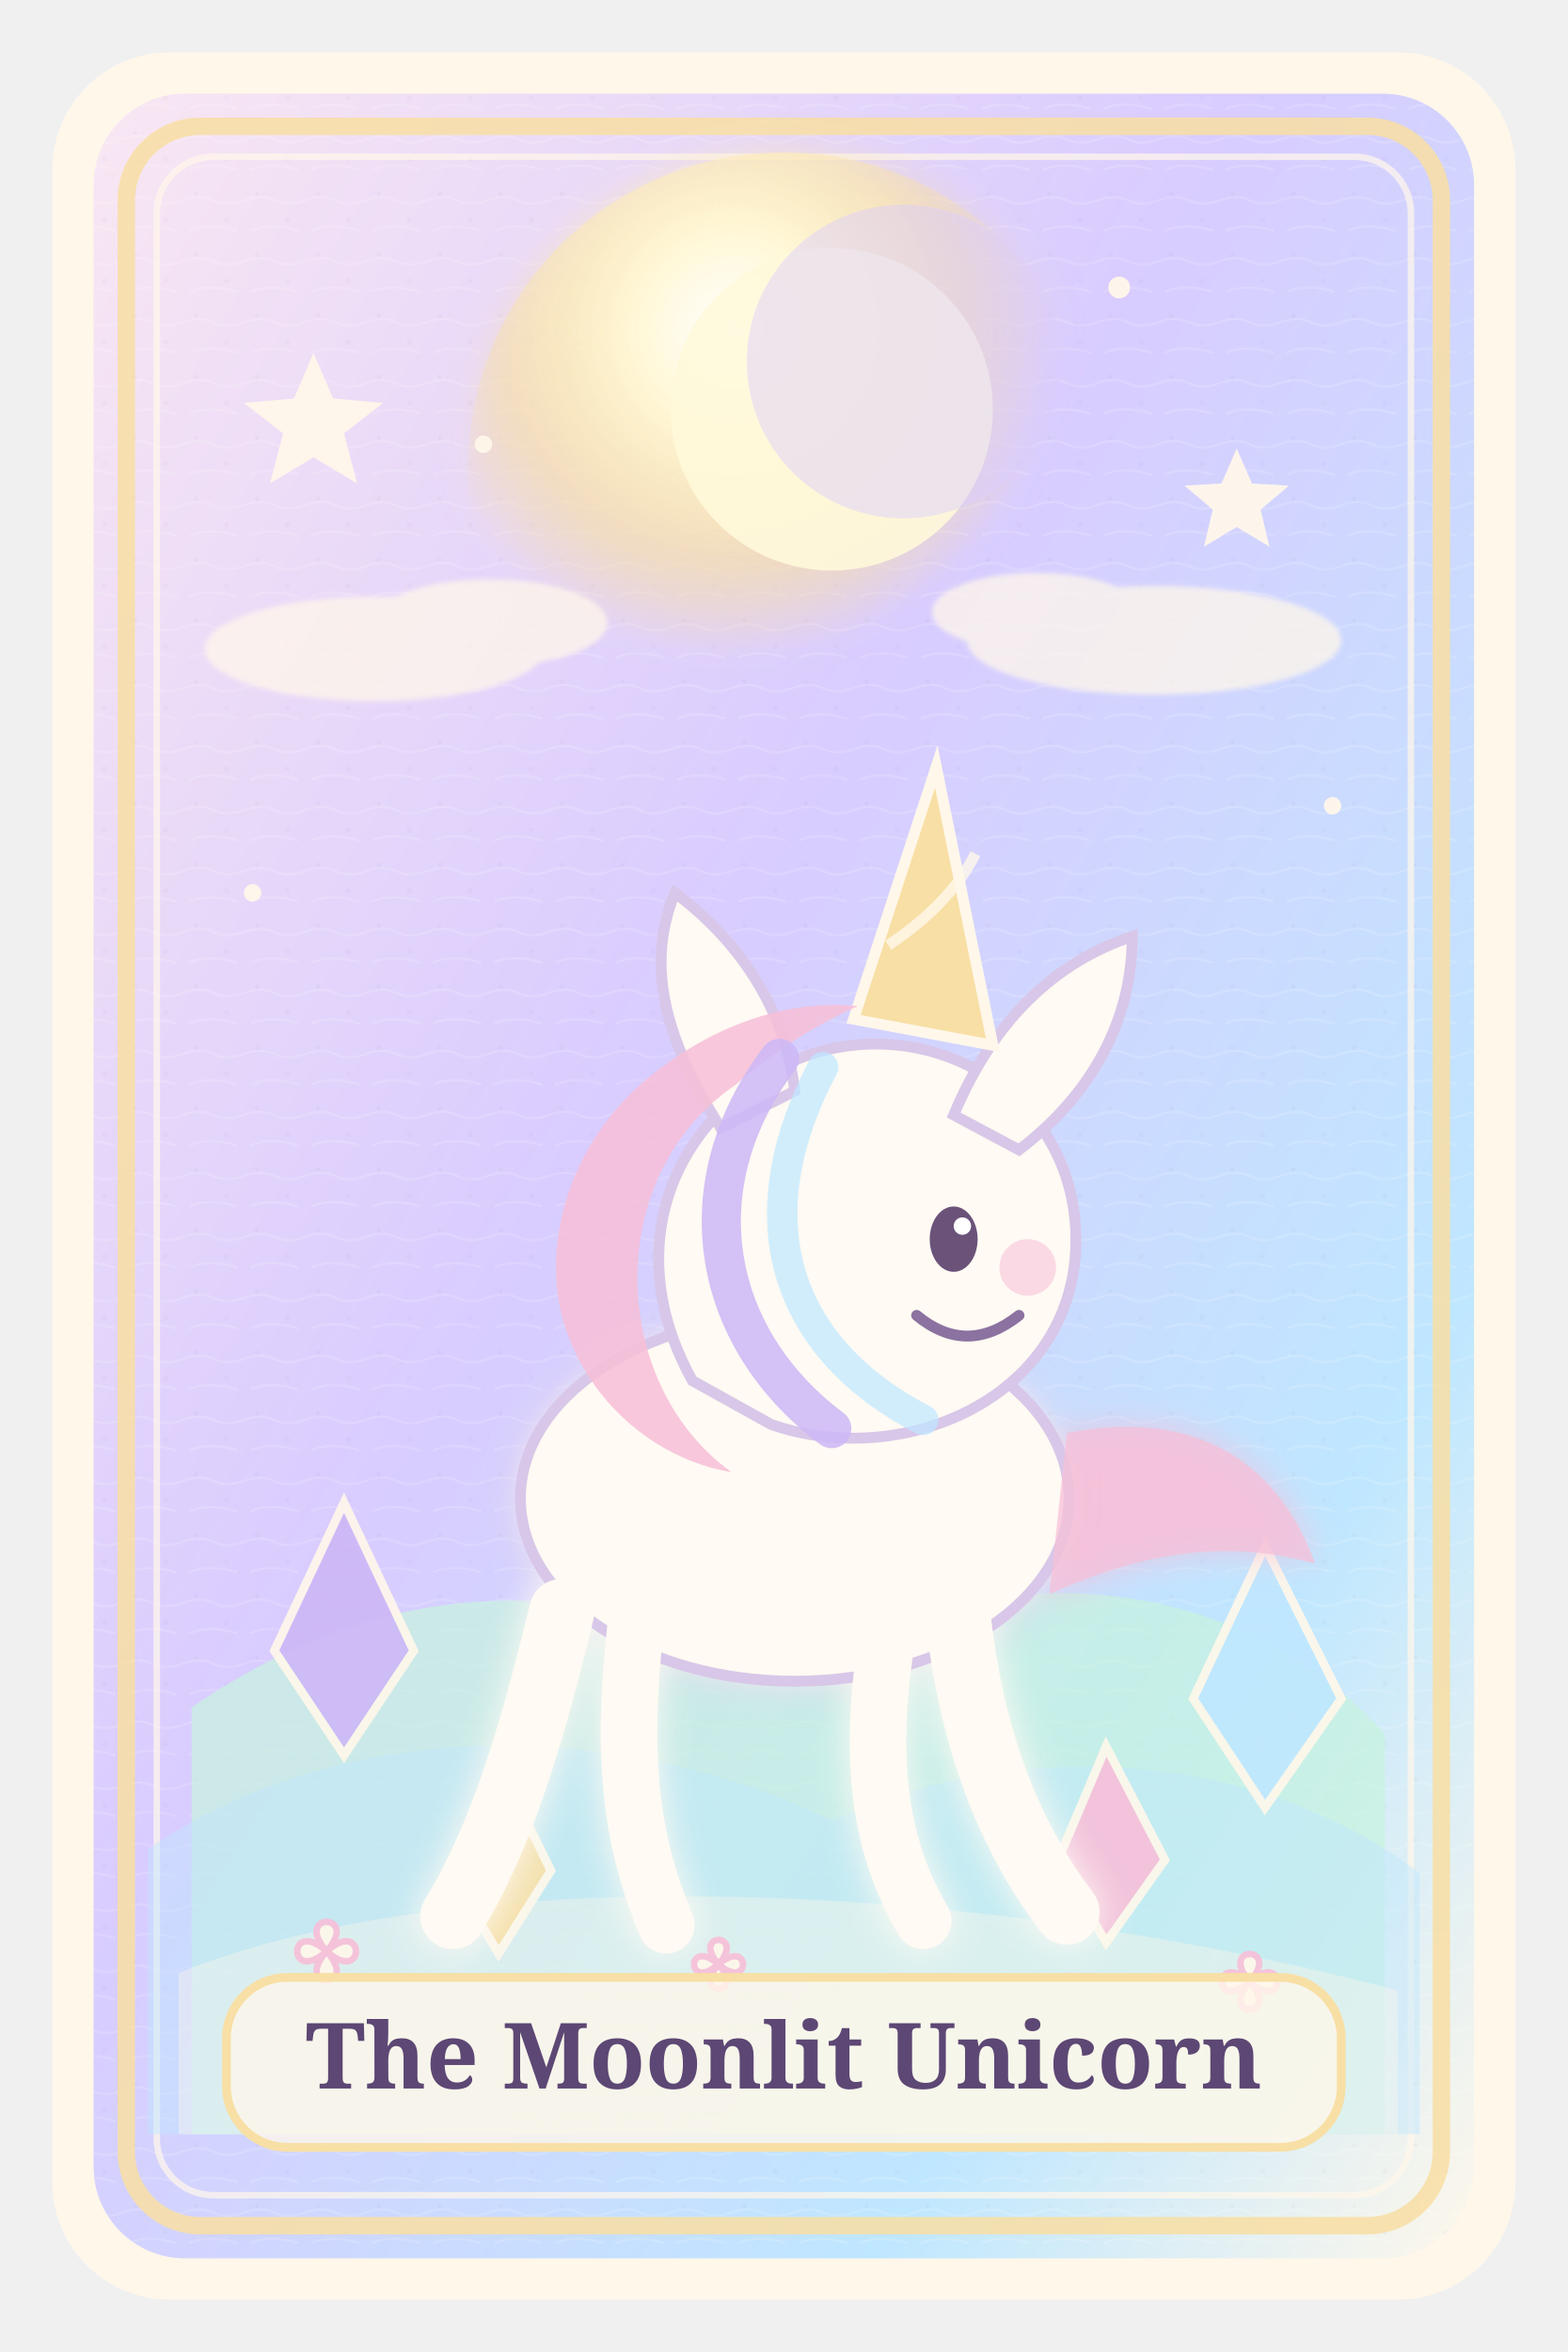
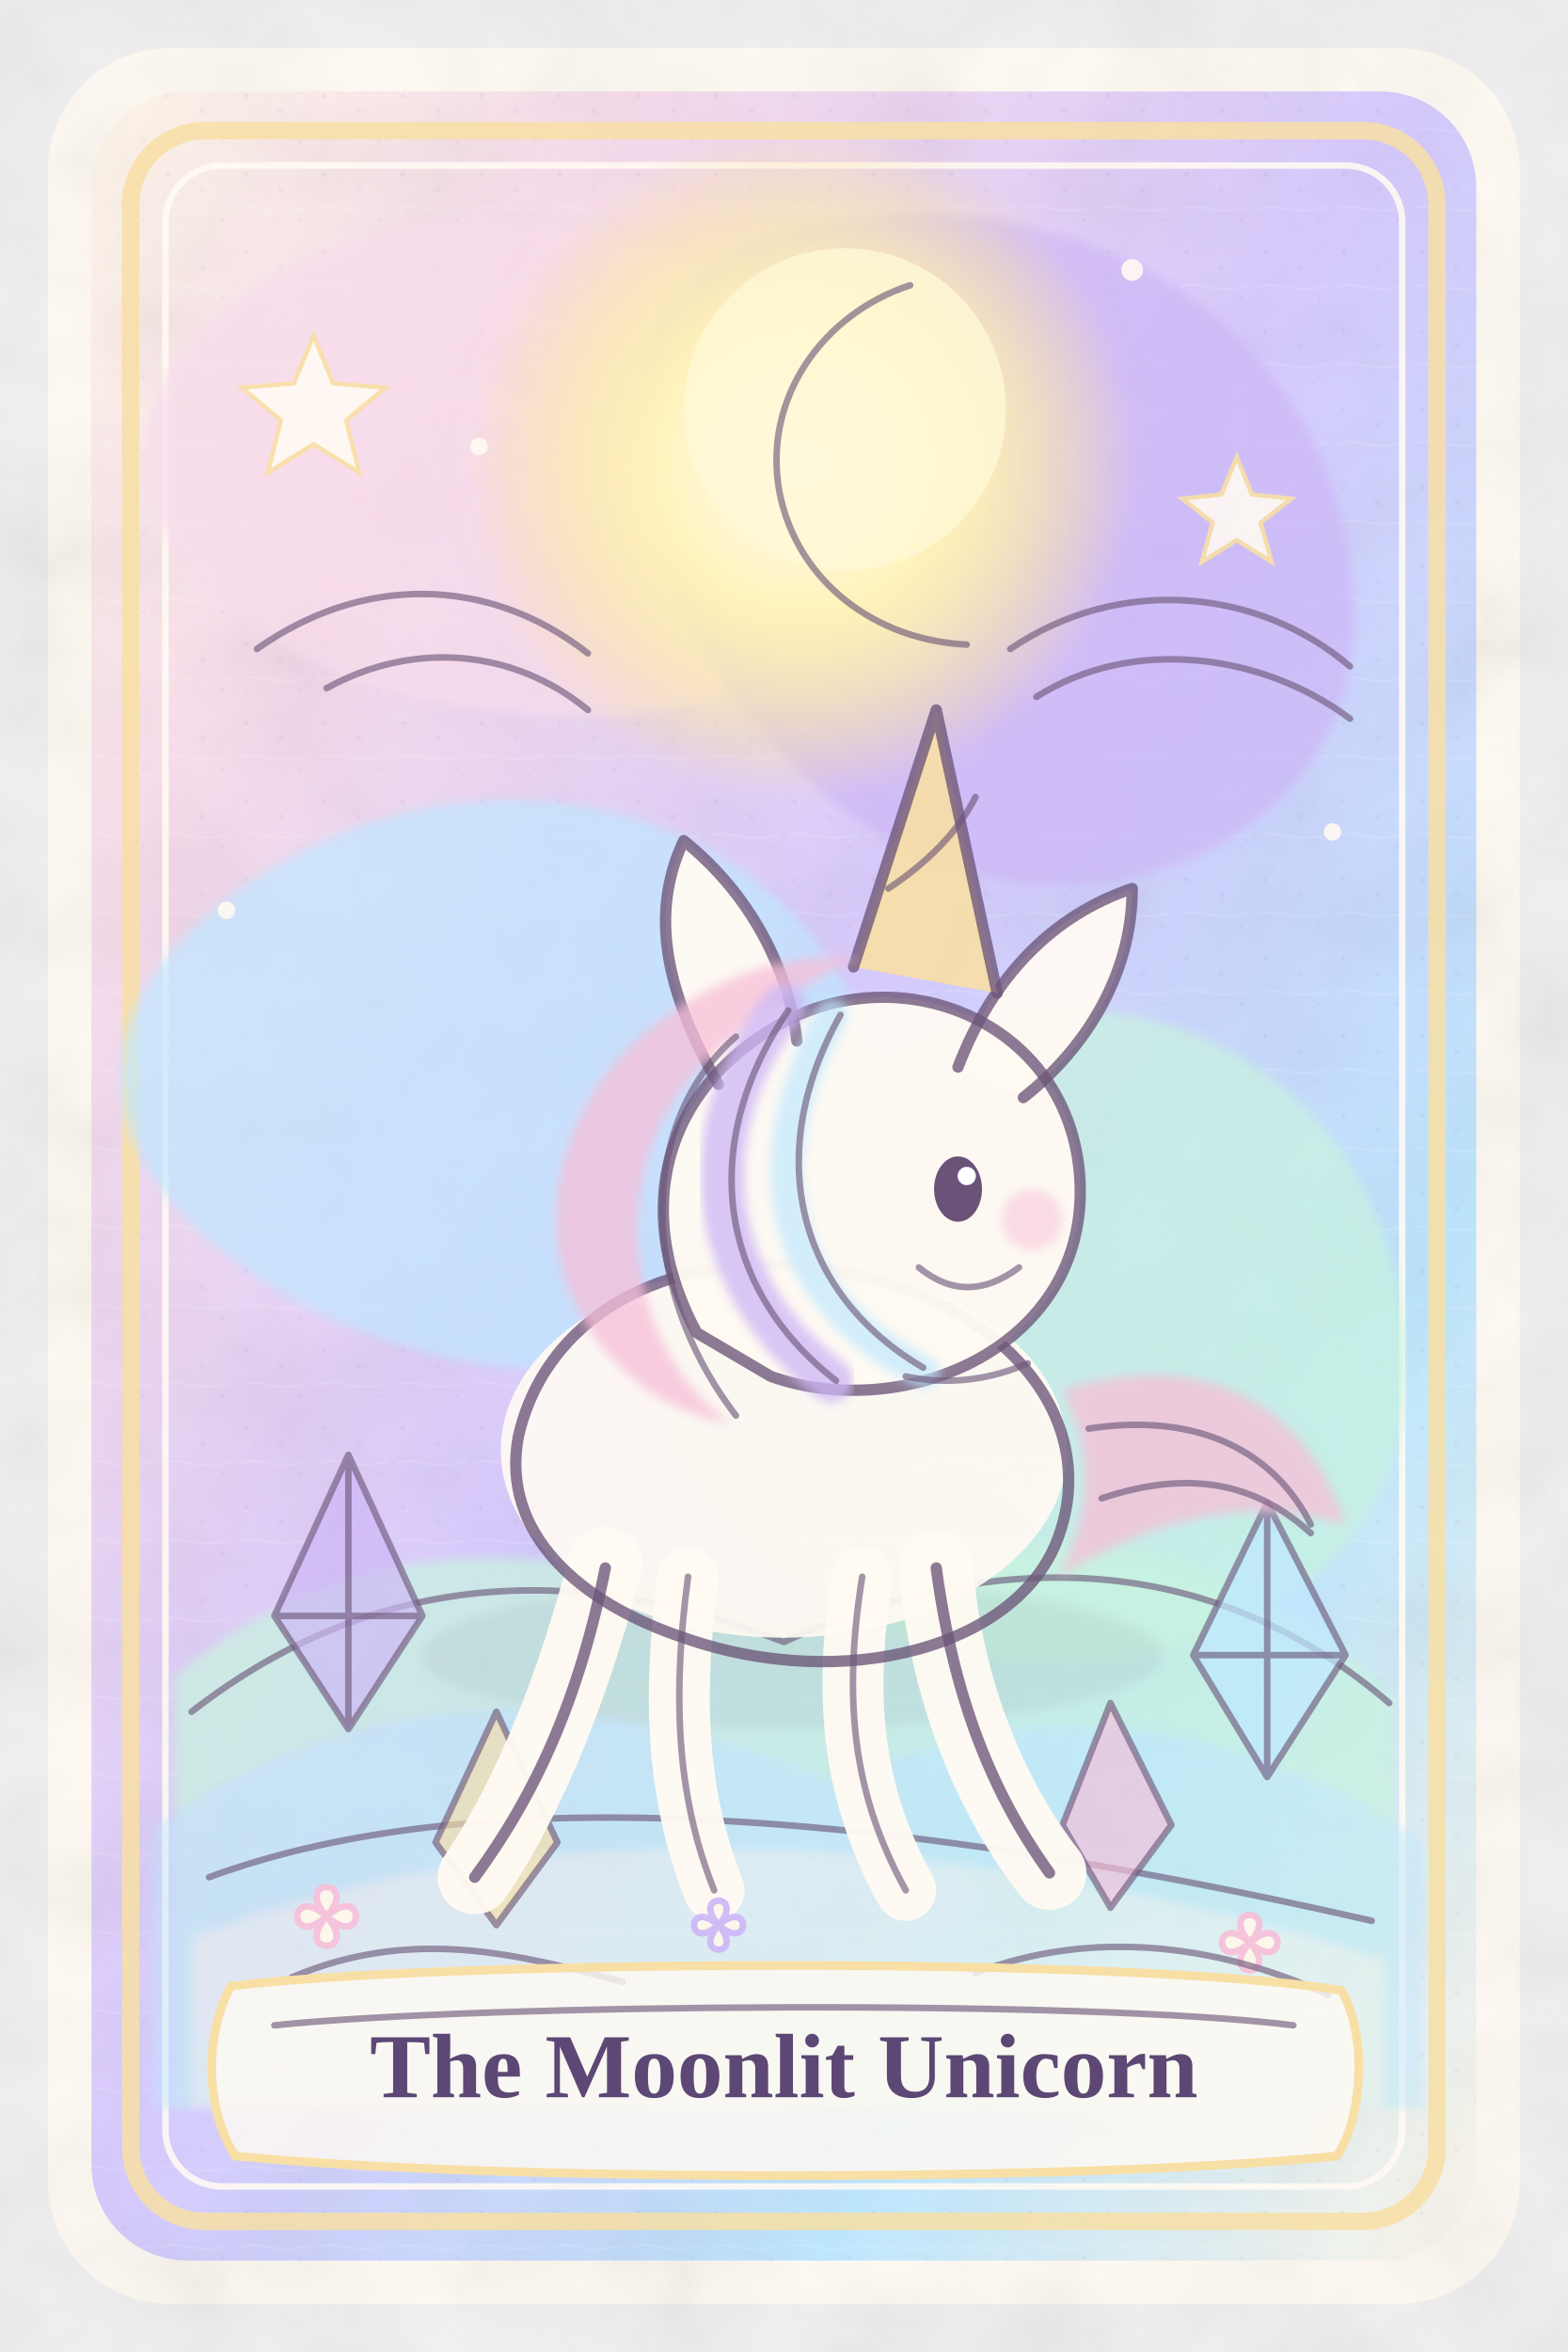
<svg xmlns="http://www.w3.org/2000/svg" viewBox="0 0 720 1080" role="img" aria-labelledby="title desc">
  <defs>
-     <linearGradient id="sky" x1="0" y1="0" x2="1" y2="1">
-       <stop offset="0" stop-color="#f9e7f2" />
-       <stop offset="0.42" stop-color="#d9ccff" />
-       <stop offset="0.78" stop-color="#bfe7ff" />
+     <linearGradient id="wash" x1="0" y1="0" x2="1" y2="1">
+       <stop offset="0" stop-color="#fff7ea" />
+       <stop offset="0.2" stop-color="#f8ddec" />
+       <stop offset="0.48" stop-color="#d9ccff" />
+       <stop offset="0.76" stop-color="#bfe7ff" />
      <stop offset="1" stop-color="#fff7ea" />
    </linearGradient>
-     <radialGradient id="moon" cx="42%" cy="28%" r="52%">
-       <stop offset="0" stop-color="#ffffff" />
-       <stop offset="0.28" stop-color="#fff8d9" />
-       <stop offset="0.72" stop-color="#f8dfa5" stop-opacity="0.42" />
+     <radialGradient id="moonGlow" cx="50%" cy="50%" r="50%">
+       <stop offset="0" stop-color="#fffef4" />
+       <stop offset="0.45" stop-color="#fff3b9" stop-opacity=".86" />
      <stop offset="1" stop-color="#f8dfa5" stop-opacity="0" />
    </radialGradient>
-     <filter id="soft" x="-20%" y="-20%" width="140%" height="140%">
-       <feGaussianBlur stdDeviation="1.2" />
+     <filter id="paperBlur" x="-8%" y="-8%" width="116%" height="116%">
+       <feTurbulence type="fractalNoise" baseFrequency="0.018" numOctaves="4" seed="12" result="noise" />
+       <feColorMatrix type="saturate" values="0" />
+       <feComponentTransfer>
+         <feFuncA type="table" tableValues="0 .18" />
+       </feComponentTransfer>
+       <feBlend in="SourceGraphic" mode="multiply" />
    </filter>
-     <filter id="glow" x="-50%" y="-50%" width="200%" height="200%">
-       <feGaussianBlur stdDeviation="8" result="blur" />
+     <filter id="softBleed" x="-20%" y="-20%" width="140%" height="140%">
+       <feGaussianBlur stdDeviation="2.2" />
+     </filter>
+     <filter id="glow" x="-40%" y="-40%" width="180%" height="180%">
+       <feGaussianBlur stdDeviation="7" result="blur" />
      <feMerge>
        <feMergeNode in="blur" />
        <feMergeNode in="SourceGraphic" />
      </feMerge>
    </filter>
-     <pattern id="paper" width="28" height="28" patternUnits="userSpaceOnUse">
-       <rect width="28" height="28" fill="transparent" />
-       <path d="M0 8 Q8 5 14 8 T28 8 M3 22 Q12 18 25 22" fill="none" stroke="#ffffff" stroke-opacity=".17" stroke-width="1" />
-       <circle cx="6" cy="5" r="1" fill="#66527a" opacity=".05" />
-       <circle cx="20" cy="17" r="1.2" fill="#66527a" opacity=".04" />
+     <pattern id="grain" width="36" height="36" patternUnits="userSpaceOnUse">
+       <rect width="36" height="36" fill="transparent" />
+       <circle cx="5" cy="8" r="1" fill="#5d4774" opacity=".08" />
+       <circle cx="21" cy="15" r="1.4" fill="#5d4774" opacity=".05" />
+       <circle cx="30" cy="29" r=".9" fill="#5d4774" opacity=".06" />
+       <path d="M2 24 C10 20 18 28 34 23" fill="none" stroke="#fff" stroke-opacity=".16" stroke-width="1" />
    </pattern>
+     <style>
+     .ink{fill:none;stroke:#6b5578;stroke-width:5.2;stroke-linecap:round;stroke-linejoin:round;opacity:.78}
+     .ink-thin{fill:none;stroke:#6b5578;stroke-width:3;stroke-linecap:round;stroke-linejoin:round;opacity:.62}
+     .paint{filter:url(#softBleed);opacity:.72}
+     .star{fill:#fffaf3;stroke:#f8dfa5;stroke-width:2;opacity:.9}
+     .tiny{fill:#fffaf3;opacity:.9}
+   </style>
  </defs>
-   <rect x="24" y="24" width="672" height="1032" rx="54" fill="#fff7ea" />
-   <rect x="43" y="43" width="634" height="994" rx="42" fill="url(#sky)" />
-   <rect x="43" y="43" width="634" height="994" rx="42" fill="url(#paper)" opacity=".9" />
-   <rect x="58" y="58" width="604" height="964" rx="34" fill="none" stroke="#f8dfa5" stroke-width="8" opacity=".86" />
-   <rect x="72" y="72" width="576" height="936" rx="26" fill="none" stroke="#fff7ea" stroke-width="3" opacity=".72" />
-   <circle cx="360" cy="215" r="145" fill="url(#moon)" filter="url(#glow)" />
-   <circle cx="382" cy="188" r="74" fill="#fff9db" opacity=".88" />
-   <circle cx="415" cy="166" r="72" fill="#d9ccff" opacity=".45" />
-   <g opacity=".75" fill="#fff7ea" filter="url(#soft)">
-     <ellipse cx="172" cy="298" rx="78" ry="24" />
-     <ellipse cx="225" cy="286" rx="54" ry="20" />
-     <ellipse cx="530" cy="294" rx="86" ry="25" />
-     <ellipse cx="476" cy="281" rx="48" ry="18" />
+   <rect x="22" y="22" width="676" height="1036" rx="56" fill="#fffaf2" />
+   <rect x="42" y="42" width="636" height="996" rx="44" fill="url(#wash)" filter="url(#paperBlur)" />
+   <rect x="42" y="42" width="636" height="996" rx="44" fill="url(#grain)" opacity=".75" />
+   <rect x="60" y="60" width="600" height="960" rx="34" fill="none" stroke="#f8dfa5" stroke-width="8" opacity=".85" />
+   <rect x="76" y="76" width="568" height="928" rx="26" fill="none" stroke="#fffaf2" stroke-width="3" opacity=".88" />
+   <g class="paint">
+     <path d="M88 154 C176 68 330 96 394 178 C456 254 370 340 238 328 C112 316 24 238 88 154Z" fill="#f8ddec" />
+     <path d="M350 110 C484 68 620 146 622 282 C624 396 476 450 378 364 C288 286 250 146 350 110Z" fill="#cdb7f6" />
+     <path d="M126 398 C232 334 370 374 402 486 C442 626 240 674 112 582 C28 522 42 448 126 398Z" fill="#bfe7ff" />
+     <path d="M392 496 C514 412 662 502 644 650 C628 778 420 802 330 696 C270 626 306 556 392 496Z" fill="#c8f2df" />
  </g>
-   <g fill="#fff7ea" opacity=".95">
-     <path d="M144 162 l9 21 23 2 -18 14 6 23 -20-12 -20 12 6-23 -18-14 23-2z" />
-     <path d="M568 206 l7 16 17 1 -13 11 4 17 -15-9 -15 9 4-17 -13-11 17-1z" />
-     <circle cx="514" cy="132" r="5" />
-     <circle cx="222" cy="204" r="4" />
-     <circle cx="612" cy="370" r="4" />
-     <circle cx="116" cy="410" r="4" />
+   <circle cx="368" cy="213" r="154" fill="url(#moonGlow)" filter="url(#glow)" />
+   <circle cx="388" cy="188" r="74" fill="#fff8d6" opacity=".78" />
+   <path class="ink-thin" d="M418 131 C378 144 350 183 358 226 C366 267 402 294 444 296" />
+   <path class="ink-thin" d="M118 298 C166 264 224 264 270 300" />
+   <path class="ink-thin" d="M464 298 C514 264 578 270 620 306" />
+   <path class="ink-thin" d="M150 316 C190 294 236 298 270 326" opacity=".35" />
+   <path class="ink-thin" d="M476 320 C520 292 580 300 620 330" opacity=".35" />
+   <g>
+     <path class="star" d="M144 154 l9 22 24 2 -18 15 6 24 -21-13 -21 13 6-24 -18-15 24-2z" />
+     <path class="star" d="M568 210 l7 17 18 2 -14 11 5 18 -16-10 -16 10 5-18 -14-11 18-2z" />
+     <circle class="tiny" cx="220" cy="205" r="4" />
+     <circle class="tiny" cx="520" cy="124" r="5" />
+     <circle class="tiny" cx="612" cy="382" r="4" />
+     <circle class="tiny" cx="104" cy="418" r="4" />
  </g>
-   <g transform="translate(0 24)">
-     <path d="M88 760 C190 690 280 706 360 740 C470 684 574 704 636 772 L636 956 L88 956 Z" fill="#c8f2df" opacity=".72" />
-     <path d="M68 825 C164 760 292 768 382 812 C466 774 575 778 652 836 L652 956 L68 956 Z" fill="#bfe7ff" opacity=".45" />
-     <path d="M82 882 C210 830 444 838 642 890 L642 956 L82 956 Z" fill="#fff7ea" opacity=".38" />
-     <g opacity=".9">
-       <path d="M126 734 L158 666 L190 734 L158 782 Z" fill="#cdb7f6" stroke="#fff7ea" stroke-width="4" />
-       <path d="M548 756 L581 686 L616 756 L581 806 Z" fill="#bfe7ff" stroke="#fff7ea" stroke-width="4" />
-       <path d="M486 830 L508 778 L535 830 L508 868 Z" fill="#f7bfd8" stroke="#fff7ea" stroke-width="4" />
-       <path d="M206 835 L229 786 L253 835 L229 873 Z" fill="#f8dfa5" stroke="#fff7ea" stroke-width="4" />
-     </g>
-     <g filter="url(#glow)">
-       <ellipse cx="365" cy="664" rx="126" ry="84" fill="#fffaf3" stroke="#d8c7e8" stroke-width="5" />
-       <path d="M258 716 C244 774 230 820 208 856" stroke="#fffaf3" stroke-width="30" stroke-linecap="round" />
-       <path d="M440 718 C446 775 464 820 490 854" stroke="#fffaf3" stroke-width="30" stroke-linecap="round" />
-       <path d="M292 722 C285 784 290 822 306 860" stroke="#fffaf3" stroke-width="26" stroke-linecap="round" />
-       <path d="M408 724 C398 784 404 824 424 858" stroke="#fffaf3" stroke-width="26" stroke-linecap="round" />
-       <path d="M490 634 C552 622 588 650 604 694 C568 684 530 686 482 708" fill="#f7bfd8" opacity=".74" />
-     </g>
-     <path d="M318 610 C290 560 300 505 348 472 C408 432 490 468 494 540 C498 616 416 652 354 630 Z" fill="#fffaf3" stroke="#d8c7e8" stroke-width="5" />
-     <path d="M331 494 C306 454 296 420 310 386 C342 410 361 442 365 477 Z" fill="#fffaf3" stroke="#d8c7e8" stroke-width="5" />
-     <path d="M438 488 C456 445 484 418 520 406 C520 449 497 482 468 504 Z" fill="#fffaf3" stroke="#d8c7e8" stroke-width="5" />
-     <path d="M392 444 L430 328 L456 456 Z" fill="#f8dfa5" stroke="#fff7ea" stroke-width="5" />
-     <path d="M408 410 C426 398 440 384 448 368" fill="none" stroke="#fff7ea" stroke-width="5" opacity=".8" />
-     <path d="M338 474 C276 516 280 612 336 652 C300 646 268 618 258 580 C250 548 260 506 292 476 C318 452 356 434 394 438 C376 446 356 458 338 474 Z" fill="#f7bfd8" opacity=".86" />
-     <path d="M358 462 C314 520 326 590 382 632" fill="none" stroke="#cdb7f6" stroke-width="18" stroke-linecap="round" opacity=".85" />
-     <path d="M378 466 C340 538 362 596 424 628" fill="none" stroke="#bfe7ff" stroke-width="14" stroke-linecap="round" opacity=".72" />
-     <ellipse cx="438" cy="545" rx="11" ry="15" fill="#6a5279" />
-     <circle cx="442" cy="539" r="4" fill="#fff" />
-     <path d="M468 580 Q444 599 421 580" fill="none" stroke="#8b72a0" stroke-width="5" stroke-linecap="round" />
-     <circle cx="472" cy="558" r="13" fill="#f7bfd8" opacity=".56" />
-     <g fill="#fff7ea" stroke="#f7bfd8" stroke-width="3" opacity=".9">
-       <path d="M150 872 c-16-18 16-18 0 0 c18-16 18 16 0 0 c16 18-16 18 0 0 c-18 16-18-16 0 0" />
-       <path d="M574 886 c-15-17 15-17 0 0 c17-15 17 15 0 0 c15 17-15 17 0 0 c-17 15-17-15 0 0" />
-       <path d="M330 878 c-13-15 13-15 0 0 c15-13 15 13 0 0 c13 15-13 15 0 0 c-15 13-15-13 0 0" />
-     </g>
+   <g class="paint">
+     <path d="M80 770 C170 692 278 710 356 746 C460 684 570 704 640 780 L640 968 L80 968 Z" fill="#c8f2df" />
+     <path d="M70 840 C178 760 300 782 386 820 C474 772 574 792 654 846 L654 968 L70 968 Z" fill="#bfe7ff" opacity=".66" />
+     <path d="M88 890 C244 826 460 842 636 900 L636 968 L88 968 Z" fill="#fff7ea" opacity=".54" />
+   </g>
+   <path class="ink-thin" d="M88 786 C178 716 274 720 360 754 C470 704 566 720 638 782" />
+   <path class="ink-thin" d="M96 862 C210 820 384 826 630 882" opacity=".45" />
+   <g>
+     <path d="M126 742 L160 668 L194 742 L160 794 Z" fill="#cdb7f6" opacity=".68" />
+     <path class="ink-thin" d="M126 742 L160 668 L194 742 L160 794 Z M160 668 L160 794 M126 742 L194 742" />
+     <path d="M548 760 L582 690 L618 760 L582 816 Z" fill="#bfe7ff" opacity=".72" />
+     <path class="ink-thin" d="M548 760 L582 690 L618 760 L582 816 Z M582 690 L582 816 M548 760 L618 760" />
+     <path d="M488 838 L510 782 L538 838 L510 876 Z" fill="#f7bfd8" opacity=".65" />
+     <path class="ink-thin" d="M488 838 L510 782 L538 838 L510 876 Z" />
+     <path d="M200 846 L228 786 L256 846 L228 884 Z" fill="#f8dfa5" opacity=".62" />
+     <path class="ink-thin" d="M200 846 L228 786 L256 846 L228 884 Z" />
  </g>
  <g>
-     <rect x="104" y="908" width="512" height="78" rx="28" fill="rgba(255,247,234,.78)" stroke="#f8dfa5" stroke-width="4" />
-     <text x="360" y="959" text-anchor="middle" font-family="Georgia, serif" font-size="42" font-weight="700" fill="#5d4774">The Moonlit Unicorn</text>
+     <ellipse cx="364" cy="760" rx="170" ry="34" fill="#6b5578" opacity=".08" filter="url(#softBleed)" />
+     <path d="M488 638 C556 618 600 646 618 700 C574 688 536 694 486 724 C502 694 502 666 488 638Z" fill="#f7bfd8" opacity=".76" filter="url(#softBleed)" />
+     <path d="M500 656 C552 648 586 668 602 700" class="ink-thin" />
+     <path d="M506 688 C548 674 578 682 602 704" class="ink-thin" opacity=".45" />
+     <ellipse cx="360" cy="666" rx="130" ry="86" fill="#fffaf3" opacity=".92" />
+     <path d="M278 718 C264 772 244 824 218 862" stroke="#fffaf3" stroke-width="34" stroke-linecap="round" opacity=".96" />
+     <path d="M430 720 C434 774 454 824 482 860" stroke="#fffaf3" stroke-width="34" stroke-linecap="round" opacity=".96" />
+     <path d="M316 724 C308 784 312 828 328 868" stroke="#fffaf3" stroke-width="28" stroke-linecap="round" opacity=".96" />
+     <path d="M396 724 C386 786 394 828 416 868" stroke="#fffaf3" stroke-width="28" stroke-linecap="round" opacity=".96" />
+     <path class="ink" d="M238 660 C250 606 304 574 372 582 C452 590 508 646 486 706 C468 756 388 778 314 752 C266 736 230 704 238 660Z" />
+     <path class="ink" d="M278 720 C266 780 246 824 218 862" />
+     <path class="ink" d="M430 720 C438 780 456 824 482 860" />
+     <path class="ink-thin" d="M316 724 C308 784 312 828 328 868" />
+     <path class="ink-thin" d="M396 724 C386 786 394 828 416 868" />
+     <path d="M320 612 C292 560 302 506 352 474 C410 436 492 468 496 542 C500 618 416 654 354 632 Z" fill="#fffaf3" opacity=".96" />
+     <path d="M330 498 C306 456 298 420 314 386 C344 410 362 444 366 478 Z" fill="#fffaf3" opacity=".96" />
+     <path d="M440 490 C456 448 484 420 520 408 C520 448 498 482 470 504 Z" fill="#fffaf3" opacity=".96" />
+     <path class="ink" d="M320 612 C292 560 302 506 352 474 C410 436 492 468 496 542 C500 618 416 654 354 632 Z" />
+     <path class="ink" d="M330 498 C306 456 298 420 314 386 C344 410 362 444 366 478" />
+     <path class="ink" d="M440 490 C456 448 484 420 520 408 C520 448 498 482 470 504" />
+     <path d="M392 444 L430 326 L458 456 Z" fill="#f8dfa5" opacity=".9" />
+     <path class="ink" d="M392 444 L430 326 L458 456" />
+     <path class="ink-thin" d="M408 408 C426 396 440 382 448 366" stroke="#fff7ea" opacity=".8" />
+     <path d="M338 476 C276 518 280 614 336 654 C300 648 268 620 258 582 C250 550 260 508 292 478 C318 454 356 436 394 440 C376 448 356 460 338 476 Z" fill="#f7bfd8" opacity=".76" filter="url(#softBleed)" />
+     <path d="M360 462 C314 522 326 592 382 634" stroke="#cdb7f6" stroke-width="20" stroke-linecap="round" opacity=".78" fill="none" filter="url(#softBleed)" />
+     <path d="M382 466 C342 540 362 598 424 630" stroke="#bfe7ff" stroke-width="15" stroke-linecap="round" opacity=".68" fill="none" filter="url(#softBleed)" />
+     <path class="ink-thin" d="M338 476 C294 514 292 590 338 650" />
+     <path class="ink-thin" d="M362 464 C320 526 330 592 384 634" />
+     <path class="ink-thin" d="M386 466 C350 530 366 594 424 628" />
+     <ellipse cx="440" cy="546" rx="11" ry="15" fill="#6a5279" />
+     <circle cx="444" cy="540" r="4.2" fill="#fff" />
+     <path class="ink-thin" d="M468 582 Q444 600 422 582" />
+     <circle cx="474" cy="560" r="14" fill="#f7bfd8" opacity=".52" filter="url(#softBleed)" />
+     <path class="ink-thin" d="M472 626 C454 634 434 636 416 632" opacity=".35" />
+   </g>
+   <g>
+     <path d="M150 880 c-16-18 16-18 0 0 c18-16 18 16 0 0 c16 18-16 18 0 0 c-18 16-18-16 0 0" fill="#fff7ea" stroke="#f7bfd8" stroke-width="3" opacity=".9" />
+     <path d="M574 892 c-15-17 15-17 0 0 c17-15 17 15 0 0 c15 17-15 17 0 0 c-17 15-17-15 0 0" fill="#fff7ea" stroke="#f7bfd8" stroke-width="3" opacity=".9" />
+     <path d="M330 884 c-13-15 13-15 0 0 c15-13 15 13 0 0 c13 15-13 15 0 0 c-15 13-15-13 0 0" fill="#fff7ea" stroke="#cdb7f6" stroke-width="3" opacity=".9" />
+     <path class="ink-thin" d="M134 908 C190 884 240 898 286 910 M448 906 C500 886 558 892 610 916" opacity=".42" />
+   </g>
+   <g>
+     <path d="M106 912 C202 900 520 898 616 914 C628 934 626 972 614 990 C496 1002 228 1002 108 990 C94 968 94 934 106 912Z" fill="rgba(255,250,242,.82)" stroke="#f8dfa5" stroke-width="4" />
+     <path class="ink-thin" d="M126 930 C222 920 500 918 594 930" opacity=".34" />
+     <text x="360" y="963" text-anchor="middle" font-family="Georgia, 'Times New Roman', serif" font-size="42" font-weight="700" fill="#5d4774">The Moonlit Unicorn</text>
  </g>
</svg>
